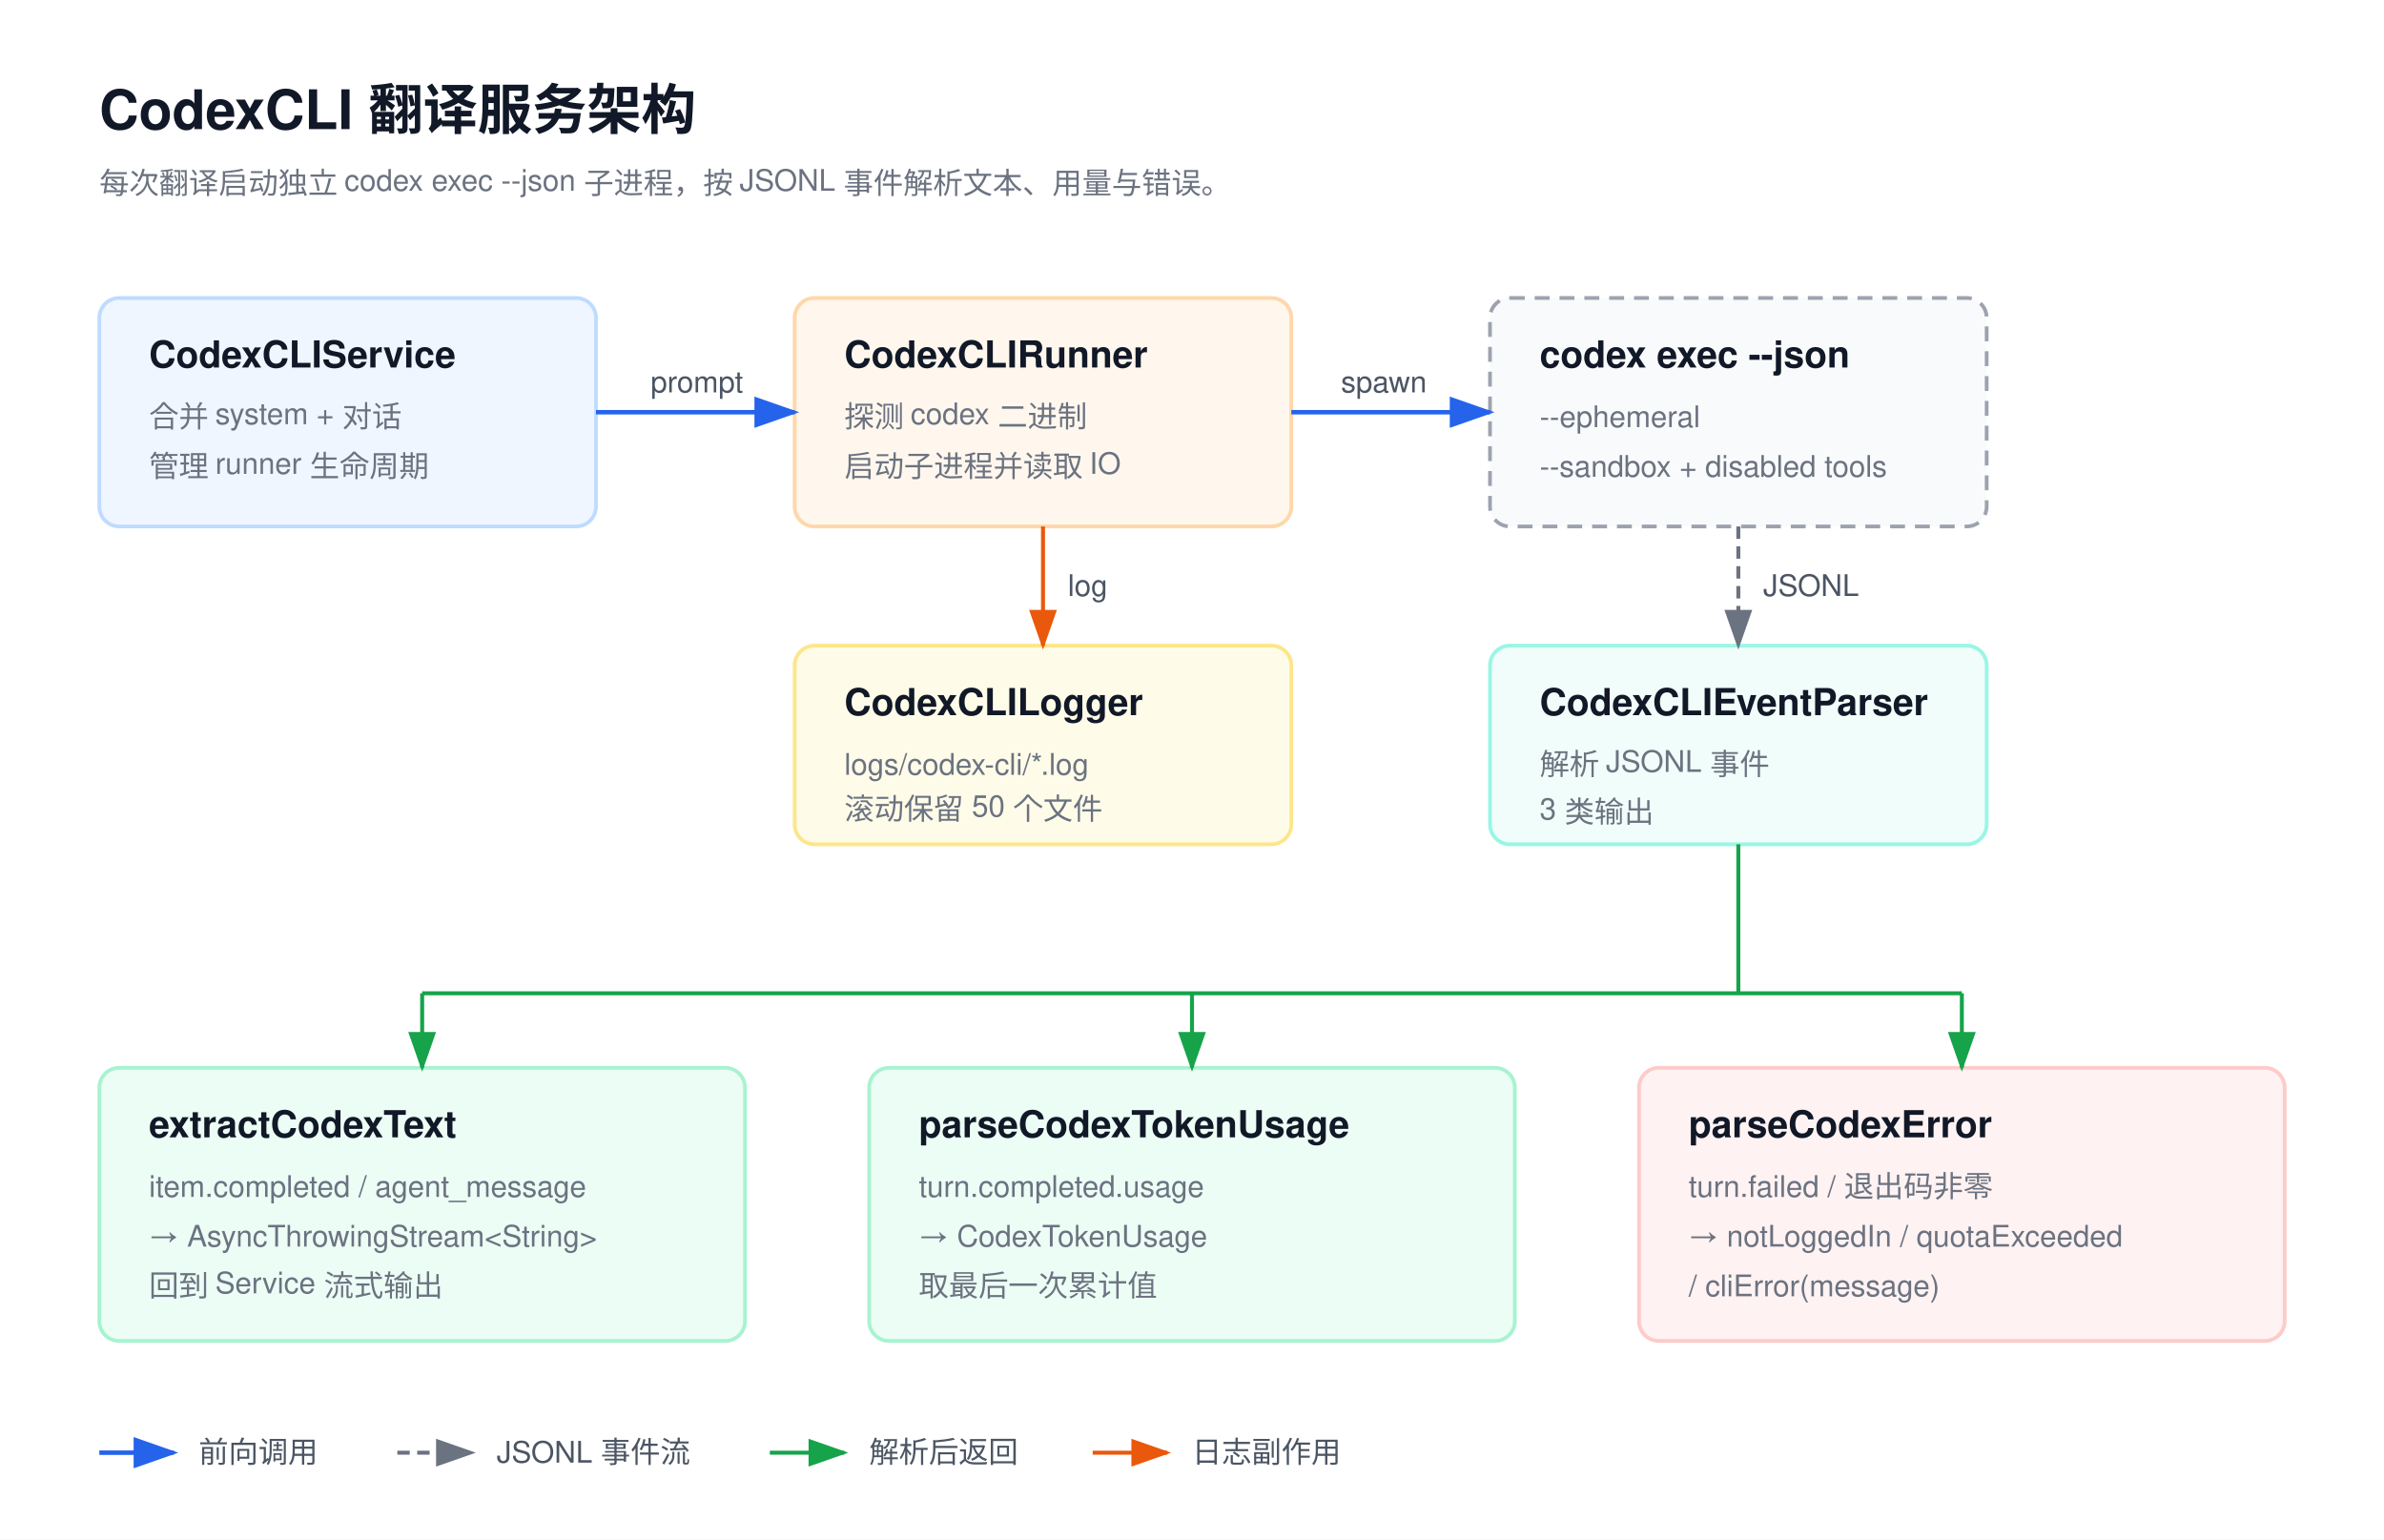
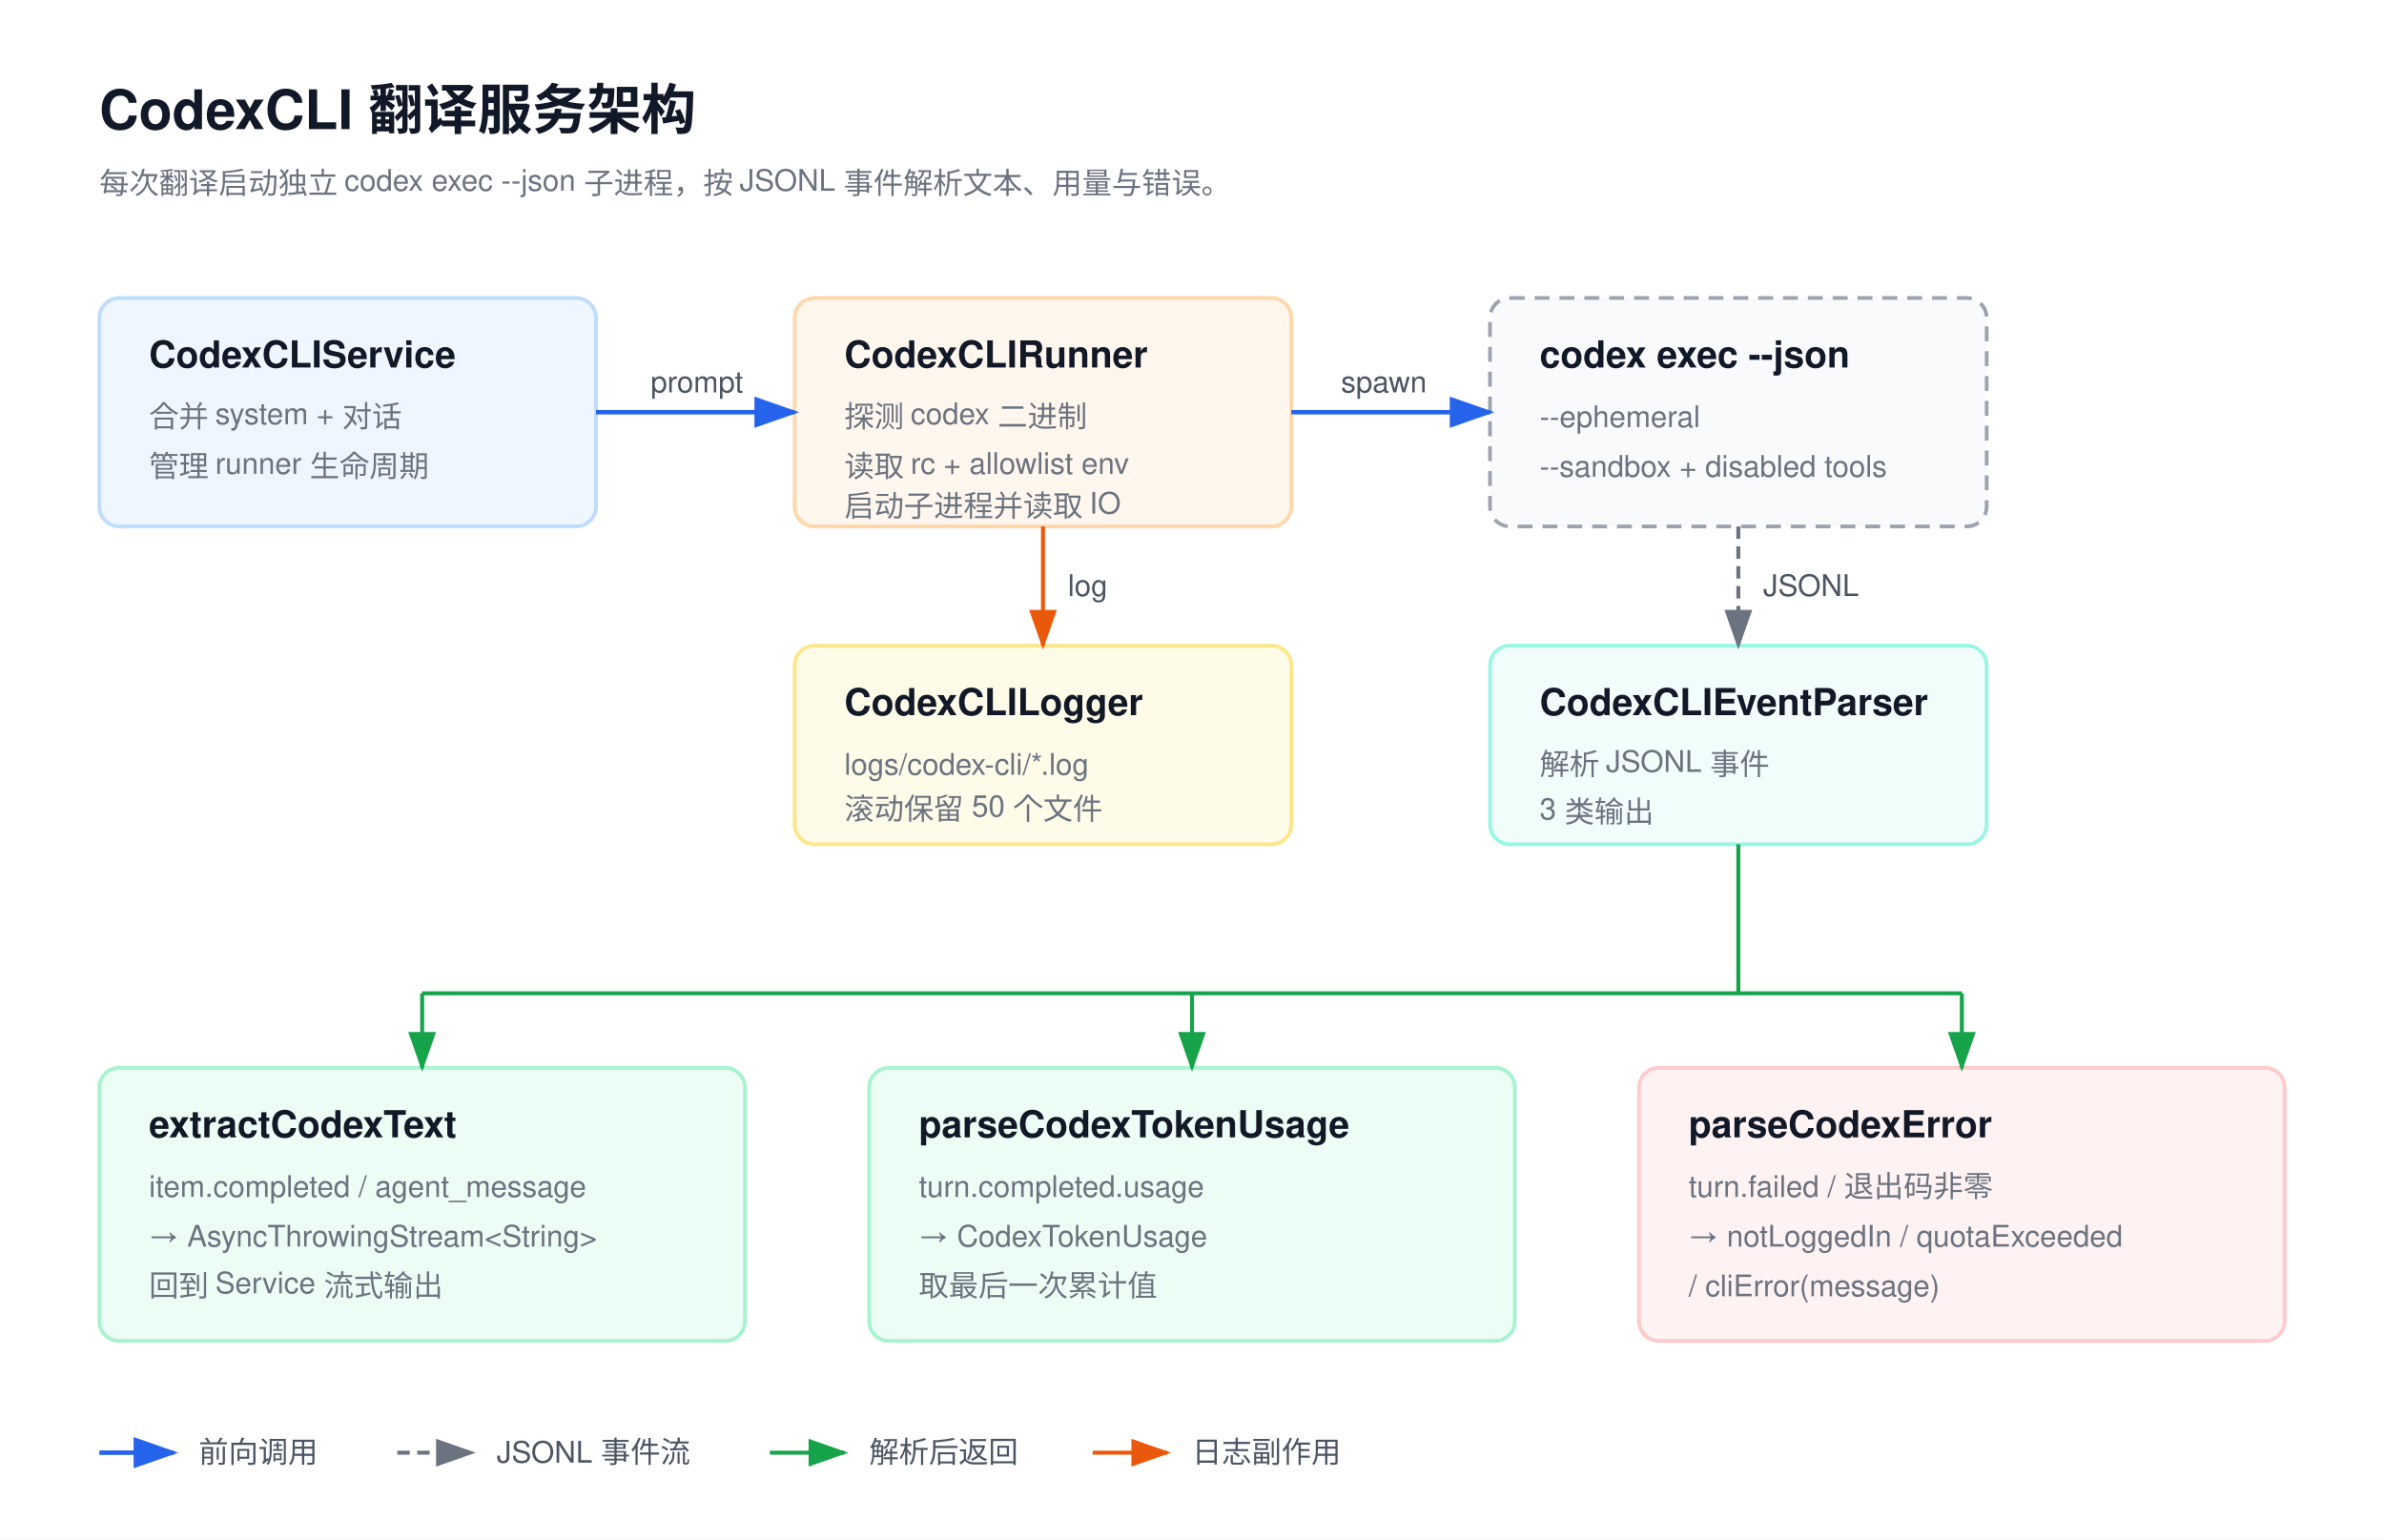
<svg xmlns="http://www.w3.org/2000/svg" viewBox="0 0 960 620" width="960" height="620">
  <style>
    text {
      font-family: "Helvetica Neue", Helvetica, Arial, "PingFang SC", "Microsoft YaHei", sans-serif;
      fill: #111827;
    }
    .title { font-size: 22px; font-weight: 600; }
    .node-title { font-size: 15px; font-weight: 600; }
    .node-text { font-size: 12px; fill: #6b7280; }
    .legend-text { font-size: 12px; fill: #4b5563; }
  </style>
  <defs>
    <marker id="arrow-blue" markerWidth="10" markerHeight="7" refX="9" refY="3.5" orient="auto">
      <polygon points="0 0, 10 3.5, 0 7" fill="#2563eb" />
    </marker>
    <marker id="arrow-gray" markerWidth="10" markerHeight="7" refX="9" refY="3.5" orient="auto">
      <polygon points="0 0, 10 3.5, 0 7" fill="#6b7280" />
    </marker>
    <marker id="arrow-green" markerWidth="10" markerHeight="7" refX="9" refY="3.5" orient="auto">
      <polygon points="0 0, 10 3.5, 0 7" fill="#16a34a" />
    </marker>
    <marker id="arrow-orange" markerWidth="10" markerHeight="7" refX="9" refY="3.5" orient="auto">
      <polygon points="0 0, 10 3.5, 0 7" fill="#ea580c" />
    </marker>
  </defs>
  <rect width="960" height="620" fill="#ffffff" />
  <text x="40" y="52" class="title">CodexCLI 翻译服务架构</text>
  <text x="40" y="78" class="node-text">每次翻译启动独立 codex exec --json 子进程，按 JSONL 事件解析文本、用量与错误。</text>
  <rect x="40" y="120" width="200" height="92" rx="8" fill="#eff6ff" stroke="#bfdbfe" stroke-width="1.5" />
  <text x="60" y="148" class="node-title">CodexCLIService</text>
  <text x="60" y="172" class="node-text">合并 system + 对话</text>
  <text x="60" y="192" class="node-text">管理 runner 生命周期</text>
  <rect x="320" y="120" width="200" height="92" rx="8" fill="#fff7ed" stroke="#fed7aa" stroke-width="1.5" />
  <text x="340" y="148" class="node-title">CodexCLIRunner</text>
  <text x="340" y="172" class="node-text">探测 codex 二进制</text>
-   <text x="340" y="192" class="node-text">启动子进程并读取 IO</text>
+   <text x="340" y="192" class="node-text">读取 rc + allowlist env</text>
+   <text x="340" y="208" class="node-text">启动子进程并读取 IO</text>
  <rect x="600" y="120" width="200" height="92" rx="8" fill="#f9fafb" stroke="#9ca3af" stroke-width="1.5" stroke-dasharray="6 4" />
  <text x="620" y="148" class="node-title">codex exec --json</text>
  <text x="620" y="172" class="node-text">--ephemeral</text>
  <text x="620" y="192" class="node-text">--sandbox + disabled tools</text>
  <rect x="320" y="260" width="200" height="80" rx="8" fill="#fefce8" stroke="#fde68a" stroke-width="1.5" />
  <text x="340" y="288" class="node-title">CodexCLILogger</text>
  <text x="340" y="312" class="node-text">logs/codex-cli/*.log</text>
  <text x="340" y="330" class="node-text">滚动保留 50 个文件</text>
  <rect x="600" y="260" width="200" height="80" rx="8" fill="#f0fdfa" stroke="#99f6e4" stroke-width="1.5" />
  <text x="620" y="288" class="node-title">CodexCLIEventParser</text>
  <text x="620" y="312" class="node-text">解析 JSONL 事件</text>
  <text x="620" y="330" class="node-text">3 类输出</text>
  <rect x="40" y="430" width="260" height="110" rx="8" fill="#ecfdf5" stroke="#a7f3d0" stroke-width="1.5" />
  <text x="60" y="458" class="node-title">extractCodexText</text>
  <text x="60" y="482" class="node-text">item.completed / agent_message</text>
  <text x="60" y="502" class="node-text">→ AsyncThrowingStream&lt;String&gt;</text>
  <text x="60" y="522" class="node-text">回到 Service 流式输出</text>
  <rect x="350" y="430" width="260" height="110" rx="8" fill="#ecfdf5" stroke="#a7f3d0" stroke-width="1.5" />
  <text x="370" y="458" class="node-title">parseCodexTokenUsage</text>
  <text x="370" y="482" class="node-text">turn.completed.usage</text>
  <text x="370" y="502" class="node-text">→ CodexTokenUsage</text>
  <text x="370" y="522" class="node-text">取最后一次累计值</text>
  <rect x="660" y="430" width="260" height="110" rx="8" fill="#fef2f2" stroke="#fecaca" stroke-width="1.5" />
  <text x="680" y="458" class="node-title">parseCodexError</text>
  <text x="680" y="482" class="node-text">turn.failed / 退出码非零</text>
  <text x="680" y="502" class="node-text">→ notLoggedIn / quotaExceeded</text>
  <text x="680" y="522" class="node-text">/ cliError(message)</text>
  <line x1="240" y1="166" x2="320" y2="166" stroke="#2563eb" stroke-width="1.8" marker-end="url(#arrow-blue)" />
  <text x="262" y="158" class="legend-text">prompt</text>
  <line x1="520" y1="166" x2="600" y2="166" stroke="#2563eb" stroke-width="1.8" marker-end="url(#arrow-blue)" />
  <text x="540" y="158" class="legend-text">spawn</text>
  <line x1="700" y1="212" x2="700" y2="260" stroke="#6b7280" stroke-width="1.6" stroke-dasharray="5 3" marker-end="url(#arrow-gray)" />
  <text x="710" y="240" class="legend-text">JSONL</text>
  <line x1="420" y1="212" x2="420" y2="260" stroke="#ea580c" stroke-width="1.6" marker-end="url(#arrow-orange)" />
  <text x="430" y="240" class="legend-text">log</text>
  <line x1="700" y1="340" x2="700" y2="400" stroke="#16a34a" stroke-width="1.6" />
  <line x1="170" y1="400" x2="790" y2="400" stroke="#16a34a" stroke-width="1.6" />
  <line x1="170" y1="400" x2="170" y2="430" stroke="#16a34a" stroke-width="1.6" marker-end="url(#arrow-green)" />
  <line x1="480" y1="400" x2="480" y2="430" stroke="#16a34a" stroke-width="1.6" marker-end="url(#arrow-green)" />
  <line x1="790" y1="400" x2="790" y2="430" stroke="#16a34a" stroke-width="1.6" marker-end="url(#arrow-green)" />
  <g transform="translate(40 585)">
    <line x1="0" y1="0" x2="30" y2="0" stroke="#2563eb" stroke-width="1.8" marker-end="url(#arrow-blue)" />
    <text x="40" y="4" class="legend-text">前向调用</text>
    <line x1="120" y1="0" x2="150" y2="0" stroke="#6b7280" stroke-width="1.6" stroke-dasharray="5 3" marker-end="url(#arrow-gray)" />
    <text x="160" y="4" class="legend-text">JSONL 事件流</text>
    <line x1="270" y1="0" x2="300" y2="0" stroke="#16a34a" stroke-width="1.6" marker-end="url(#arrow-green)" />
    <text x="310" y="4" class="legend-text">解析后返回</text>
    <line x1="400" y1="0" x2="430" y2="0" stroke="#ea580c" stroke-width="1.6" marker-end="url(#arrow-orange)" />
    <text x="440" y="4" class="legend-text">日志副作用</text>
  </g>
</svg>
